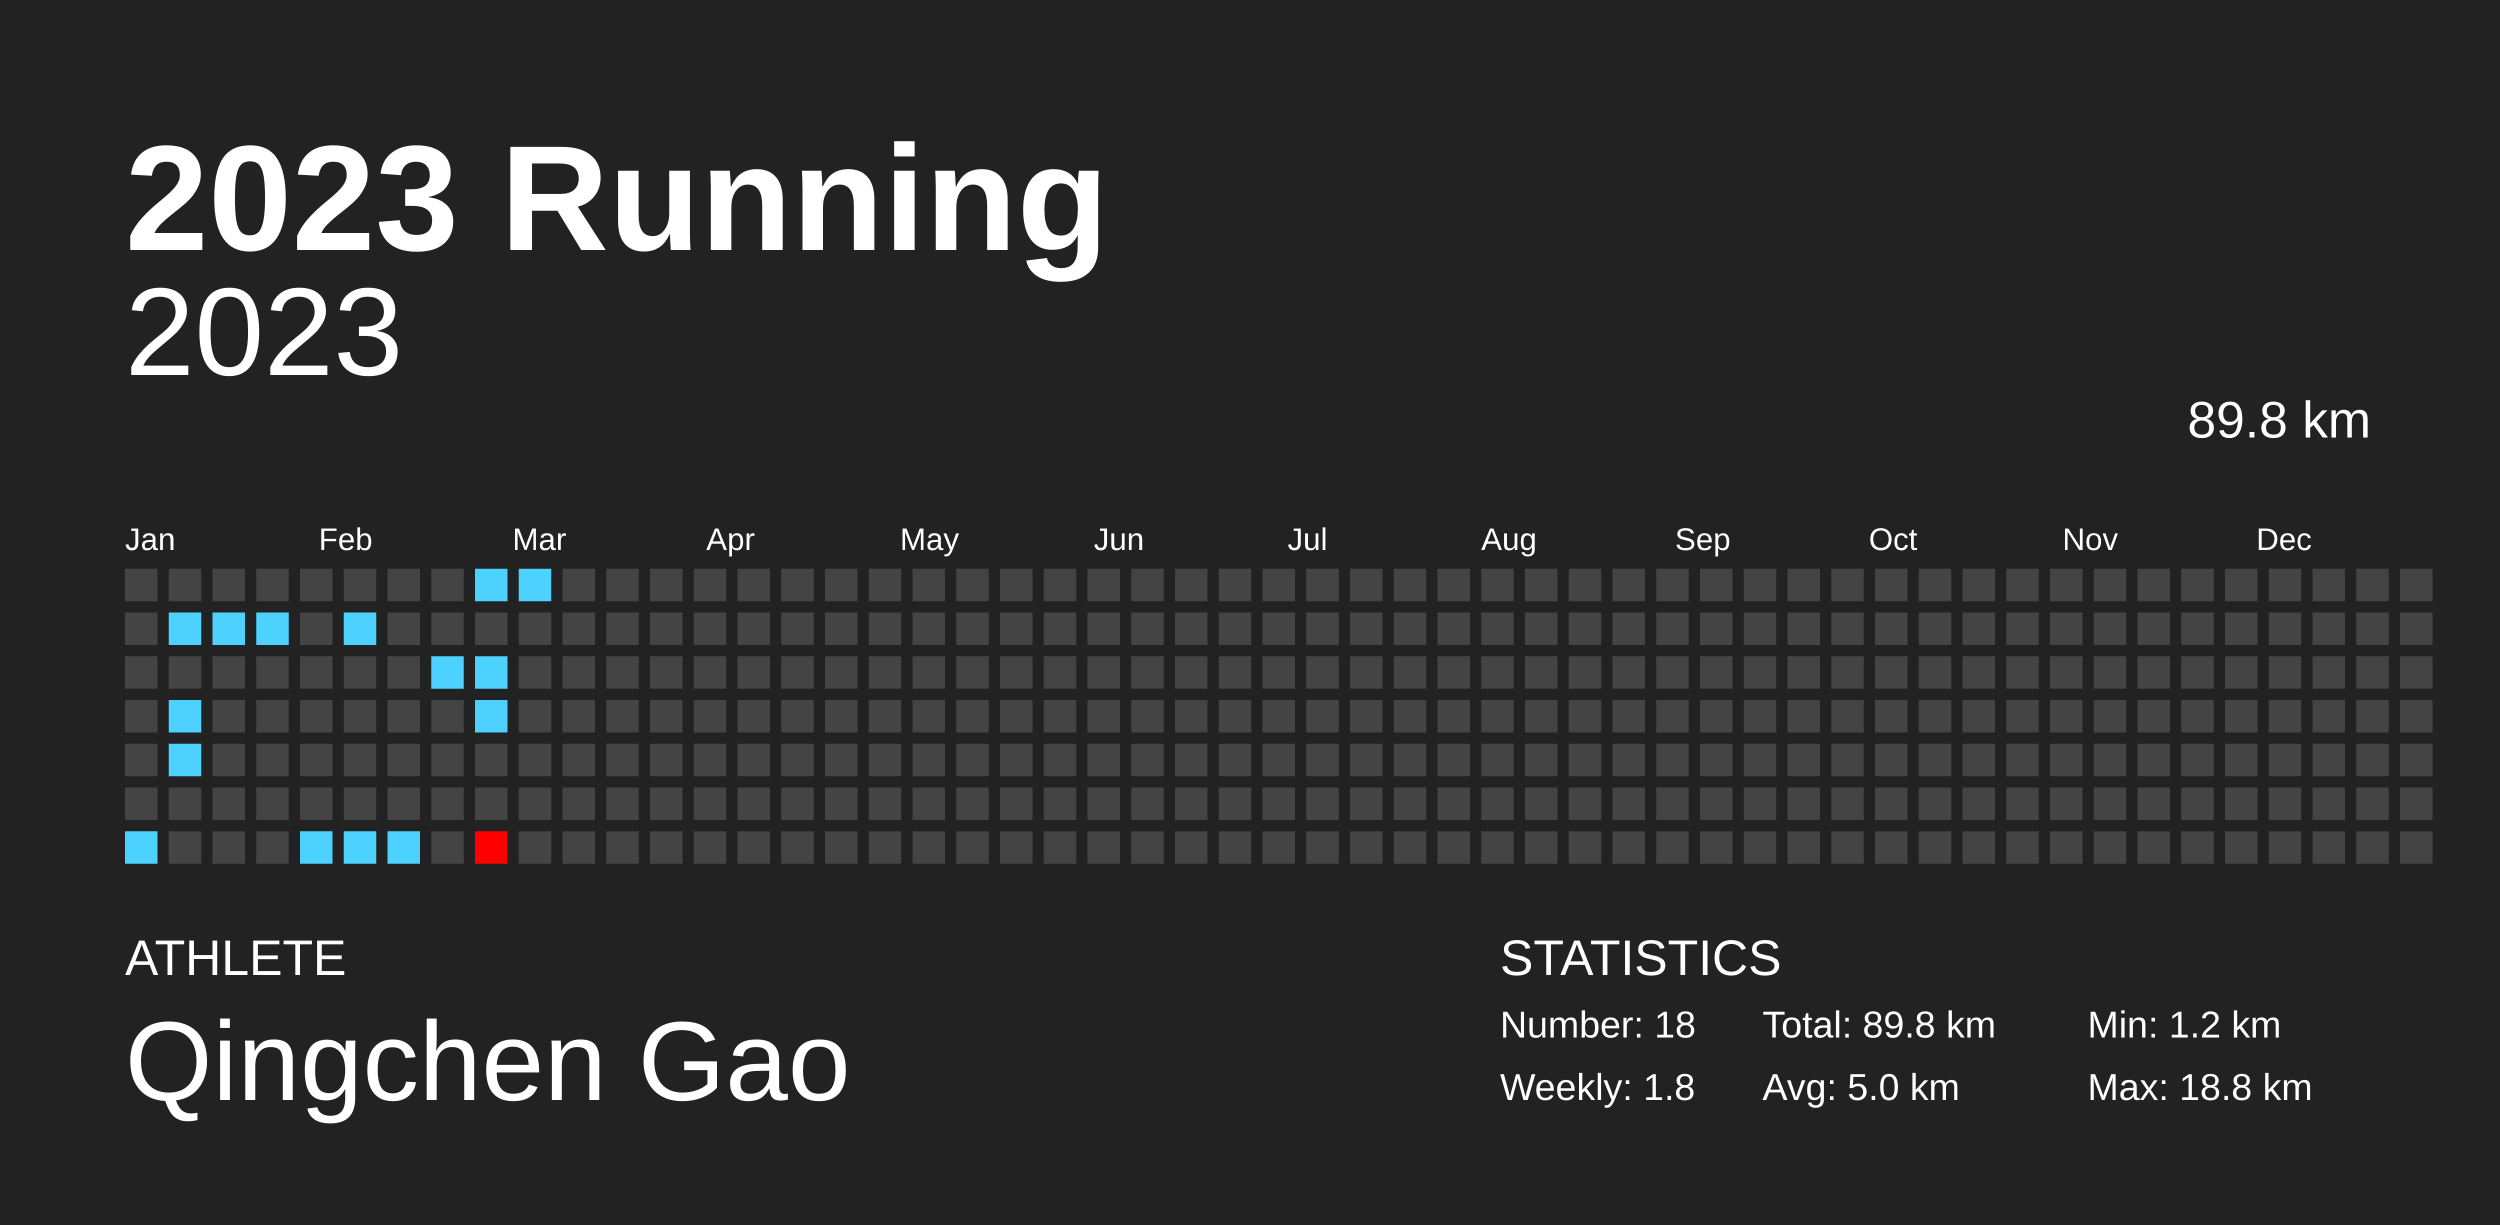
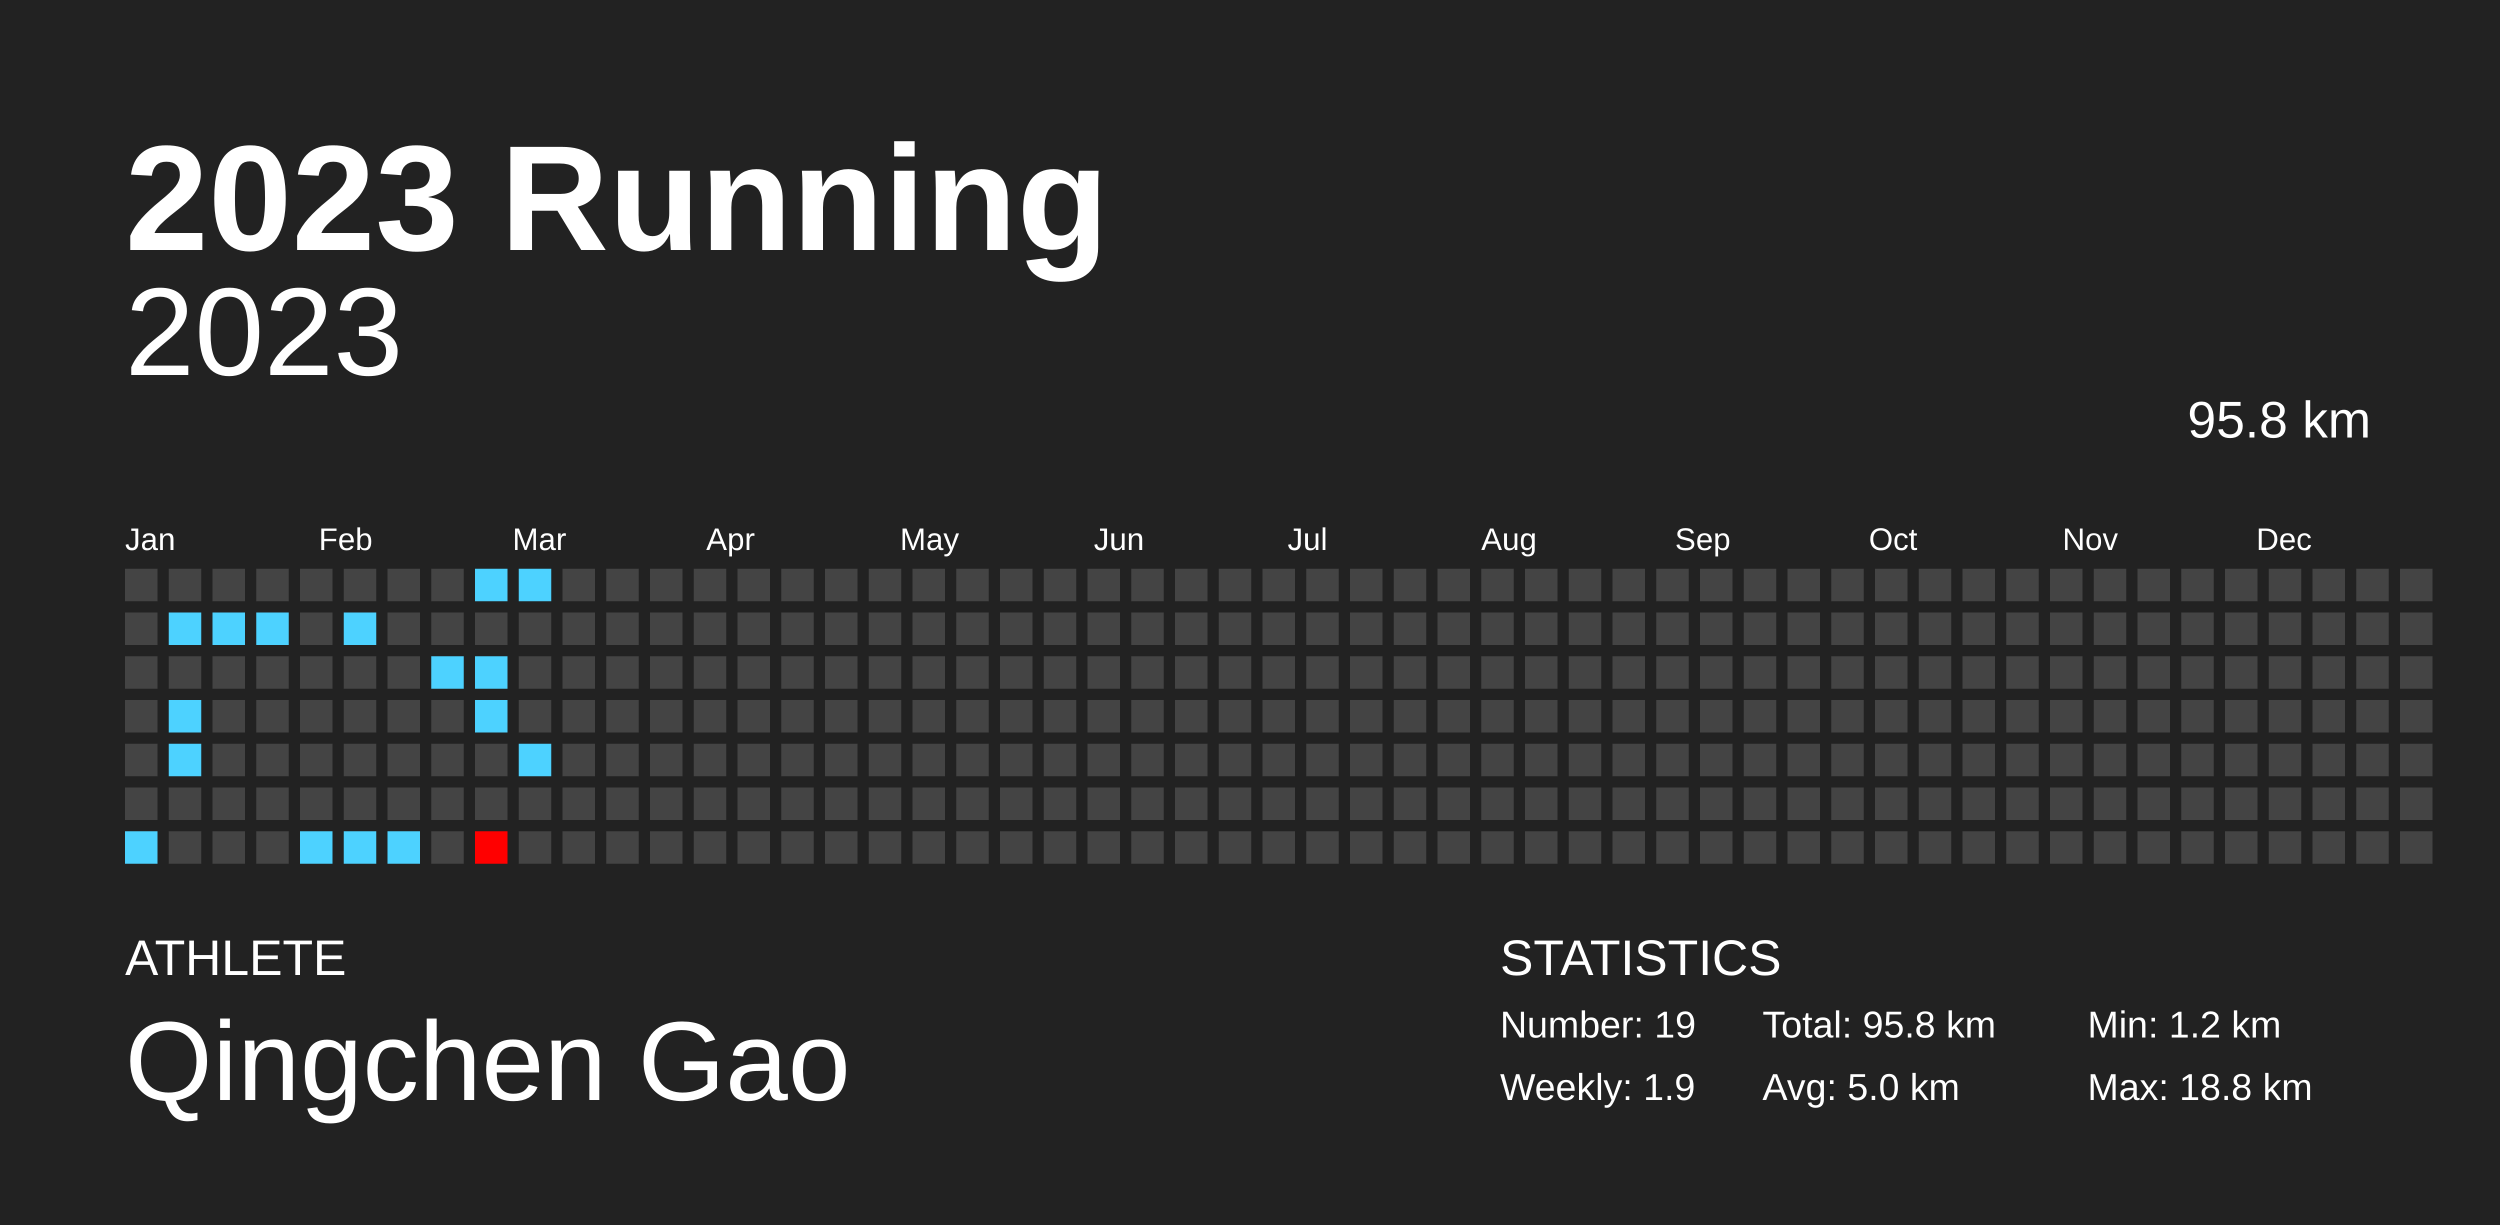
<svg xmlns="http://www.w3.org/2000/svg" baseProfile="full" height="98mm" version="1.1" viewBox="0,0,200,98" width="200mm">
  <defs />
  <rect fill="#222222" height="98" width="200" x="0" y="0" />
  <text fill="#FFFFFF" style="font-size:12px; font-family:Arial; font-weight:bold;" x="10" y="20">2023 Running</text>
  <text fill="#FFFFFF" style="font-size:4px; font-family:Arial" x="10" y="78">ATHLETE</text>
  <text fill="#FFFFFF" style="font-size:9px; font-family:Arial" x="10" y="88">Qingchen Gao</text>
  <text fill="#FFFFFF" style="font-size:4px; font-family:Arial" x="120" y="78">STATISTICS</text>
-   <text fill="#FFFFFF" style="font-size:3px; font-family:Arial" x="120" y="83">Number: 18</text>
-   <text fill="#FFFFFF" style="font-size:3px; font-family:Arial" x="120" y="88">Weekly: 1.8</text>
-   <text fill="#FFFFFF" style="font-size:3px; font-family:Arial" x="141" y="83">Total: 89.8 km</text>
+   <text fill="#FFFFFF" style="font-size:3px; font-family:Arial" x="120" y="83">Number: 19</text>
+   <text fill="#FFFFFF" style="font-size:3px; font-family:Arial" x="120" y="88">Weekly: 1.9</text>
+   <text fill="#FFFFFF" style="font-size:3px; font-family:Arial" x="141" y="83">Total: 95.8 km</text>
  <text fill="#FFFFFF" style="font-size:3px; font-family:Arial" x="141" y="88">Avg: 5.0 km</text>
  <text fill="#FFFFFF" style="font-size:3px; font-family:Arial" x="167" y="83">Min: 1.2 km</text>
  <text fill="#FFFFFF" style="font-size:3px; font-family:Arial" x="167" y="88">Max: 18.8 km</text>
  <text alignment-baseline="hanging" fill="#FFFFFF" style="font-size:10.0px; font-family:Arial;" x="10" y="30">2023</text>
-   <text alignment-baseline="hanging" fill="#FFFFFF" style="font-size:4.125px; font-family:Arial;" x="175" y="35">89.8 km</text>
+   <text alignment-baseline="hanging" fill="#FFFFFF" style="font-size:4.125px; font-family:Arial;" x="175" y="35">95.8 km</text>
  <text fill="#FFFFFF" style="font-size:2.5px; font-family:Arial" x="10.0" y="44">Jan</text>
  <text fill="#FFFFFF" style="font-size:2.5px; font-family:Arial" x="25.5" y="44">Feb</text>
  <text fill="#FFFFFF" style="font-size:2.5px; font-family:Arial" x="41.0" y="44">Mar</text>
  <text fill="#FFFFFF" style="font-size:2.5px; font-family:Arial" x="56.5" y="44">Apr</text>
  <text fill="#FFFFFF" style="font-size:2.5px; font-family:Arial" x="72.0" y="44">May</text>
  <text fill="#FFFFFF" style="font-size:2.5px; font-family:Arial" x="87.5" y="44">Jun</text>
  <text fill="#FFFFFF" style="font-size:2.5px; font-family:Arial" x="103.0" y="44">Jul</text>
  <text fill="#FFFFFF" style="font-size:2.5px; font-family:Arial" x="118.5" y="44">Aug</text>
  <text fill="#FFFFFF" style="font-size:2.5px; font-family:Arial" x="134.0" y="44">Sep</text>
  <text fill="#FFFFFF" style="font-size:2.5px; font-family:Arial" x="149.5" y="44">Oct</text>
  <text fill="#FFFFFF" style="font-size:2.5px; font-family:Arial" x="165.0" y="44">Nov</text>
  <text fill="#FFFFFF" style="font-size:2.5px; font-family:Arial" x="180.5" y="44">Dec</text>
  <rect fill="#444444" height="2.6" width="2.6" x="10.0" y="45.5" />
  <rect fill="#444444" height="2.6" width="2.6" x="10.0" y="49.0" />
  <rect fill="#444444" height="2.6" width="2.6" x="10.0" y="52.5" />
  <rect fill="#444444" height="2.6" width="2.6" x="10.0" y="56.0" />
  <rect fill="#444444" height="2.6" width="2.6" x="10.0" y="59.5" />
  <rect fill="#444444" height="2.6" width="2.6" x="10.0" y="63.0" />
  <rect fill="#4dd2ff" height="2.6" width="2.6" x="10.0" y="66.5" />
  <rect fill="#444444" height="2.6" width="2.6" x="13.5" y="45.5" />
  <rect fill="#4dd2ff" height="2.6" width="2.6" x="13.5" y="49.0" />
  <rect fill="#444444" height="2.6" width="2.6" x="13.5" y="52.5" />
  <rect fill="#4dd2ff" height="2.6" width="2.6" x="13.5" y="56.0" />
  <rect fill="#4dd2ff" height="2.6" width="2.6" x="13.5" y="59.5" />
  <rect fill="#444444" height="2.6" width="2.6" x="13.5" y="63.0" />
  <rect fill="#444444" height="2.6" width="2.6" x="13.5" y="66.5" />
  <rect fill="#444444" height="2.6" width="2.6" x="17.0" y="45.5" />
  <rect fill="#4dd2ff" height="2.6" width="2.6" x="17.0" y="49.0" />
  <rect fill="#444444" height="2.6" width="2.6" x="17.0" y="52.5" />
  <rect fill="#444444" height="2.6" width="2.6" x="17.0" y="56.0" />
  <rect fill="#444444" height="2.6" width="2.6" x="17.0" y="59.5" />
  <rect fill="#444444" height="2.6" width="2.6" x="17.0" y="63.0" />
  <rect fill="#444444" height="2.6" width="2.6" x="17.0" y="66.5" />
  <rect fill="#444444" height="2.6" width="2.6" x="20.5" y="45.5" />
  <rect fill="#4dd2ff" height="2.6" width="2.6" x="20.5" y="49.0" />
  <rect fill="#444444" height="2.6" width="2.6" x="20.5" y="52.5" />
  <rect fill="#444444" height="2.6" width="2.6" x="20.5" y="56.0" />
  <rect fill="#444444" height="2.6" width="2.6" x="20.5" y="59.5" />
  <rect fill="#444444" height="2.6" width="2.6" x="20.5" y="63.0" />
  <rect fill="#444444" height="2.6" width="2.6" x="20.5" y="66.5" />
  <rect fill="#444444" height="2.6" width="2.6" x="24.0" y="45.5" />
  <rect fill="#444444" height="2.6" width="2.6" x="24.0" y="49.0" />
  <rect fill="#444444" height="2.6" width="2.6" x="24.0" y="52.5" />
  <rect fill="#444444" height="2.6" width="2.6" x="24.0" y="56.0" />
  <rect fill="#444444" height="2.6" width="2.6" x="24.0" y="59.5" />
  <rect fill="#444444" height="2.6" width="2.6" x="24.0" y="63.0" />
  <rect fill="#4dd2ff" height="2.6" width="2.6" x="24.0" y="66.5" />
  <rect fill="#444444" height="2.6" width="2.6" x="27.5" y="45.5" />
  <rect fill="#4dd2ff" height="2.6" width="2.6" x="27.5" y="49.0" />
  <rect fill="#444444" height="2.6" width="2.6" x="27.5" y="52.5" />
  <rect fill="#444444" height="2.6" width="2.6" x="27.5" y="56.0" />
  <rect fill="#444444" height="2.6" width="2.6" x="27.5" y="59.5" />
  <rect fill="#444444" height="2.6" width="2.6" x="27.5" y="63.0" />
  <rect fill="#4dd2ff" height="2.6" width="2.6" x="27.5" y="66.5" />
  <rect fill="#444444" height="2.6" width="2.6" x="31.0" y="45.5" />
  <rect fill="#444444" height="2.6" width="2.6" x="31.0" y="49.0" />
  <rect fill="#444444" height="2.6" width="2.6" x="31.0" y="52.5" />
  <rect fill="#444444" height="2.6" width="2.6" x="31.0" y="56.0" />
  <rect fill="#444444" height="2.6" width="2.6" x="31.0" y="59.5" />
  <rect fill="#444444" height="2.6" width="2.6" x="31.0" y="63.0" />
  <rect fill="#4dd2ff" height="2.6" width="2.6" x="31.0" y="66.5" />
  <rect fill="#444444" height="2.6" width="2.6" x="34.5" y="45.5" />
  <rect fill="#444444" height="2.6" width="2.6" x="34.5" y="49.0" />
  <rect fill="#4dd2ff" height="2.6" width="2.6" x="34.5" y="52.5" />
  <rect fill="#444444" height="2.6" width="2.6" x="34.5" y="56.0" />
  <rect fill="#444444" height="2.6" width="2.6" x="34.5" y="59.5" />
  <rect fill="#444444" height="2.6" width="2.6" x="34.5" y="63.0" />
  <rect fill="#444444" height="2.6" width="2.6" x="34.5" y="66.5" />
  <rect fill="#4dd2ff" height="2.6" width="2.6" x="38.0" y="45.5" />
  <rect fill="#444444" height="2.6" width="2.6" x="38.0" y="49.0" />
  <rect fill="#4dd2ff" height="2.6" width="2.6" x="38.0" y="52.5" />
  <rect fill="#4dd2ff" height="2.6" width="2.6" x="38.0" y="56.0" />
  <rect fill="#444444" height="2.6" width="2.6" x="38.0" y="59.5" />
  <rect fill="#444444" height="2.6" width="2.6" x="38.0" y="63.0" />
  <rect fill="#ff0000" height="2.6" width="2.6" x="38.0" y="66.5" />
  <rect fill="#4dd2ff" height="2.6" width="2.6" x="41.5" y="45.5" />
  <rect fill="#444444" height="2.6" width="2.6" x="41.5" y="49.0" />
  <rect fill="#444444" height="2.6" width="2.6" x="41.5" y="52.5" />
  <rect fill="#444444" height="2.6" width="2.6" x="41.5" y="56.0" />
-   <rect fill="#444444" height="2.6" width="2.6" x="41.5" y="59.5" />
+   <rect fill="#4dd2ff" height="2.6" width="2.6" x="41.5" y="59.5" />
  <rect fill="#444444" height="2.6" width="2.6" x="41.5" y="63.0" />
  <rect fill="#444444" height="2.6" width="2.6" x="41.5" y="66.5" />
  <rect fill="#444444" height="2.6" width="2.6" x="45.0" y="45.5" />
  <rect fill="#444444" height="2.6" width="2.6" x="45.0" y="49.0" />
  <rect fill="#444444" height="2.6" width="2.6" x="45.0" y="52.5" />
  <rect fill="#444444" height="2.6" width="2.6" x="45.0" y="56.0" />
  <rect fill="#444444" height="2.6" width="2.6" x="45.0" y="59.5" />
  <rect fill="#444444" height="2.6" width="2.6" x="45.0" y="63.0" />
  <rect fill="#444444" height="2.6" width="2.6" x="45.0" y="66.5" />
  <rect fill="#444444" height="2.6" width="2.6" x="48.5" y="45.5" />
  <rect fill="#444444" height="2.6" width="2.6" x="48.5" y="49.0" />
  <rect fill="#444444" height="2.6" width="2.6" x="48.5" y="52.5" />
  <rect fill="#444444" height="2.6" width="2.6" x="48.5" y="56.0" />
  <rect fill="#444444" height="2.6" width="2.6" x="48.5" y="59.5" />
  <rect fill="#444444" height="2.6" width="2.6" x="48.5" y="63.0" />
  <rect fill="#444444" height="2.6" width="2.6" x="48.5" y="66.5" />
  <rect fill="#444444" height="2.6" width="2.6" x="52.0" y="45.5" />
  <rect fill="#444444" height="2.6" width="2.6" x="52.0" y="49.0" />
  <rect fill="#444444" height="2.6" width="2.6" x="52.0" y="52.5" />
  <rect fill="#444444" height="2.6" width="2.6" x="52.0" y="56.0" />
  <rect fill="#444444" height="2.6" width="2.6" x="52.0" y="59.5" />
  <rect fill="#444444" height="2.6" width="2.6" x="52.0" y="63.0" />
  <rect fill="#444444" height="2.6" width="2.6" x="52.0" y="66.5" />
  <rect fill="#444444" height="2.6" width="2.6" x="55.5" y="45.5" />
  <rect fill="#444444" height="2.6" width="2.6" x="55.5" y="49.0" />
  <rect fill="#444444" height="2.6" width="2.6" x="55.5" y="52.5" />
  <rect fill="#444444" height="2.6" width="2.6" x="55.5" y="56.0" />
  <rect fill="#444444" height="2.6" width="2.6" x="55.5" y="59.5" />
  <rect fill="#444444" height="2.6" width="2.6" x="55.5" y="63.0" />
  <rect fill="#444444" height="2.6" width="2.6" x="55.5" y="66.5" />
  <rect fill="#444444" height="2.6" width="2.6" x="59.0" y="45.5" />
  <rect fill="#444444" height="2.6" width="2.6" x="59.0" y="49.0" />
  <rect fill="#444444" height="2.6" width="2.6" x="59.0" y="52.5" />
  <rect fill="#444444" height="2.6" width="2.6" x="59.0" y="56.0" />
  <rect fill="#444444" height="2.6" width="2.6" x="59.0" y="59.5" />
  <rect fill="#444444" height="2.6" width="2.6" x="59.0" y="63.0" />
  <rect fill="#444444" height="2.6" width="2.6" x="59.0" y="66.5" />
  <rect fill="#444444" height="2.6" width="2.6" x="62.5" y="45.5" />
  <rect fill="#444444" height="2.6" width="2.6" x="62.5" y="49.0" />
  <rect fill="#444444" height="2.6" width="2.6" x="62.5" y="52.5" />
  <rect fill="#444444" height="2.6" width="2.6" x="62.5" y="56.0" />
  <rect fill="#444444" height="2.6" width="2.6" x="62.5" y="59.5" />
  <rect fill="#444444" height="2.6" width="2.6" x="62.5" y="63.0" />
  <rect fill="#444444" height="2.6" width="2.6" x="62.5" y="66.5" />
  <rect fill="#444444" height="2.6" width="2.6" x="66.0" y="45.5" />
  <rect fill="#444444" height="2.6" width="2.6" x="66.0" y="49.0" />
  <rect fill="#444444" height="2.6" width="2.6" x="66.0" y="52.5" />
  <rect fill="#444444" height="2.6" width="2.6" x="66.0" y="56.0" />
  <rect fill="#444444" height="2.6" width="2.6" x="66.0" y="59.5" />
  <rect fill="#444444" height="2.6" width="2.6" x="66.0" y="63.0" />
  <rect fill="#444444" height="2.6" width="2.6" x="66.0" y="66.5" />
  <rect fill="#444444" height="2.6" width="2.6" x="69.5" y="45.5" />
  <rect fill="#444444" height="2.6" width="2.6" x="69.5" y="49.0" />
  <rect fill="#444444" height="2.6" width="2.6" x="69.5" y="52.5" />
  <rect fill="#444444" height="2.6" width="2.6" x="69.5" y="56.0" />
  <rect fill="#444444" height="2.6" width="2.6" x="69.5" y="59.5" />
  <rect fill="#444444" height="2.6" width="2.6" x="69.5" y="63.0" />
  <rect fill="#444444" height="2.6" width="2.6" x="69.5" y="66.5" />
  <rect fill="#444444" height="2.6" width="2.6" x="73.0" y="45.5" />
  <rect fill="#444444" height="2.6" width="2.6" x="73.0" y="49.0" />
  <rect fill="#444444" height="2.6" width="2.6" x="73.0" y="52.5" />
  <rect fill="#444444" height="2.6" width="2.6" x="73.0" y="56.0" />
  <rect fill="#444444" height="2.6" width="2.6" x="73.0" y="59.5" />
  <rect fill="#444444" height="2.6" width="2.6" x="73.0" y="63.0" />
  <rect fill="#444444" height="2.6" width="2.6" x="73.0" y="66.5" />
  <rect fill="#444444" height="2.6" width="2.6" x="76.5" y="45.5" />
  <rect fill="#444444" height="2.6" width="2.6" x="76.5" y="49.0" />
  <rect fill="#444444" height="2.6" width="2.6" x="76.5" y="52.5" />
  <rect fill="#444444" height="2.6" width="2.6" x="76.5" y="56.0" />
  <rect fill="#444444" height="2.6" width="2.6" x="76.5" y="59.5" />
  <rect fill="#444444" height="2.6" width="2.6" x="76.5" y="63.0" />
  <rect fill="#444444" height="2.6" width="2.6" x="76.5" y="66.5" />
  <rect fill="#444444" height="2.6" width="2.6" x="80.0" y="45.5" />
  <rect fill="#444444" height="2.6" width="2.6" x="80.0" y="49.0" />
  <rect fill="#444444" height="2.6" width="2.6" x="80.0" y="52.5" />
  <rect fill="#444444" height="2.6" width="2.6" x="80.0" y="56.0" />
  <rect fill="#444444" height="2.6" width="2.6" x="80.0" y="59.5" />
  <rect fill="#444444" height="2.6" width="2.6" x="80.0" y="63.0" />
  <rect fill="#444444" height="2.6" width="2.6" x="80.0" y="66.5" />
  <rect fill="#444444" height="2.6" width="2.6" x="83.5" y="45.5" />
  <rect fill="#444444" height="2.6" width="2.6" x="83.5" y="49.0" />
  <rect fill="#444444" height="2.6" width="2.6" x="83.5" y="52.5" />
  <rect fill="#444444" height="2.6" width="2.6" x="83.5" y="56.0" />
  <rect fill="#444444" height="2.6" width="2.6" x="83.5" y="59.5" />
  <rect fill="#444444" height="2.6" width="2.6" x="83.5" y="63.0" />
  <rect fill="#444444" height="2.6" width="2.6" x="83.5" y="66.5" />
  <rect fill="#444444" height="2.6" width="2.6" x="87.0" y="45.5" />
  <rect fill="#444444" height="2.6" width="2.6" x="87.0" y="49.0" />
  <rect fill="#444444" height="2.6" width="2.6" x="87.0" y="52.5" />
  <rect fill="#444444" height="2.6" width="2.6" x="87.0" y="56.0" />
  <rect fill="#444444" height="2.6" width="2.6" x="87.0" y="59.5" />
  <rect fill="#444444" height="2.6" width="2.6" x="87.0" y="63.0" />
  <rect fill="#444444" height="2.6" width="2.6" x="87.0" y="66.5" />
  <rect fill="#444444" height="2.6" width="2.6" x="90.5" y="45.5" />
  <rect fill="#444444" height="2.6" width="2.6" x="90.5" y="49.0" />
  <rect fill="#444444" height="2.6" width="2.6" x="90.5" y="52.5" />
  <rect fill="#444444" height="2.6" width="2.6" x="90.5" y="56.0" />
  <rect fill="#444444" height="2.6" width="2.6" x="90.5" y="59.5" />
  <rect fill="#444444" height="2.6" width="2.6" x="90.5" y="63.0" />
  <rect fill="#444444" height="2.6" width="2.6" x="90.5" y="66.5" />
  <rect fill="#444444" height="2.6" width="2.6" x="94.0" y="45.5" />
  <rect fill="#444444" height="2.6" width="2.6" x="94.0" y="49.0" />
  <rect fill="#444444" height="2.6" width="2.6" x="94.0" y="52.5" />
  <rect fill="#444444" height="2.6" width="2.6" x="94.0" y="56.0" />
  <rect fill="#444444" height="2.6" width="2.6" x="94.0" y="59.5" />
  <rect fill="#444444" height="2.6" width="2.6" x="94.0" y="63.0" />
  <rect fill="#444444" height="2.6" width="2.6" x="94.0" y="66.5" />
  <rect fill="#444444" height="2.6" width="2.6" x="97.5" y="45.5" />
  <rect fill="#444444" height="2.6" width="2.6" x="97.5" y="49.0" />
  <rect fill="#444444" height="2.6" width="2.6" x="97.5" y="52.5" />
  <rect fill="#444444" height="2.6" width="2.6" x="97.5" y="56.0" />
  <rect fill="#444444" height="2.6" width="2.6" x="97.5" y="59.5" />
  <rect fill="#444444" height="2.6" width="2.6" x="97.5" y="63.0" />
  <rect fill="#444444" height="2.6" width="2.6" x="97.5" y="66.5" />
  <rect fill="#444444" height="2.6" width="2.6" x="101.0" y="45.5" />
  <rect fill="#444444" height="2.6" width="2.6" x="101.0" y="49.0" />
  <rect fill="#444444" height="2.6" width="2.6" x="101.0" y="52.5" />
  <rect fill="#444444" height="2.6" width="2.6" x="101.0" y="56.0" />
  <rect fill="#444444" height="2.6" width="2.6" x="101.0" y="59.5" />
  <rect fill="#444444" height="2.6" width="2.6" x="101.0" y="63.0" />
  <rect fill="#444444" height="2.6" width="2.6" x="101.0" y="66.5" />
  <rect fill="#444444" height="2.6" width="2.6" x="104.5" y="45.5" />
  <rect fill="#444444" height="2.6" width="2.6" x="104.5" y="49.0" />
  <rect fill="#444444" height="2.6" width="2.6" x="104.5" y="52.5" />
  <rect fill="#444444" height="2.6" width="2.6" x="104.5" y="56.0" />
  <rect fill="#444444" height="2.6" width="2.6" x="104.5" y="59.5" />
  <rect fill="#444444" height="2.6" width="2.6" x="104.5" y="63.0" />
  <rect fill="#444444" height="2.6" width="2.6" x="104.5" y="66.5" />
  <rect fill="#444444" height="2.6" width="2.6" x="108.0" y="45.5" />
  <rect fill="#444444" height="2.6" width="2.6" x="108.0" y="49.0" />
  <rect fill="#444444" height="2.6" width="2.6" x="108.0" y="52.5" />
  <rect fill="#444444" height="2.6" width="2.6" x="108.0" y="56.0" />
  <rect fill="#444444" height="2.6" width="2.6" x="108.0" y="59.5" />
  <rect fill="#444444" height="2.6" width="2.6" x="108.0" y="63.0" />
  <rect fill="#444444" height="2.6" width="2.6" x="108.0" y="66.5" />
  <rect fill="#444444" height="2.6" width="2.6" x="111.5" y="45.5" />
  <rect fill="#444444" height="2.6" width="2.6" x="111.5" y="49.0" />
  <rect fill="#444444" height="2.6" width="2.6" x="111.5" y="52.5" />
  <rect fill="#444444" height="2.6" width="2.6" x="111.5" y="56.0" />
  <rect fill="#444444" height="2.6" width="2.6" x="111.5" y="59.5" />
  <rect fill="#444444" height="2.6" width="2.6" x="111.5" y="63.0" />
  <rect fill="#444444" height="2.6" width="2.6" x="111.5" y="66.5" />
  <rect fill="#444444" height="2.6" width="2.6" x="115.0" y="45.5" />
  <rect fill="#444444" height="2.6" width="2.6" x="115.0" y="49.0" />
  <rect fill="#444444" height="2.6" width="2.6" x="115.0" y="52.5" />
  <rect fill="#444444" height="2.6" width="2.6" x="115.0" y="56.0" />
  <rect fill="#444444" height="2.6" width="2.6" x="115.0" y="59.5" />
  <rect fill="#444444" height="2.6" width="2.6" x="115.0" y="63.0" />
  <rect fill="#444444" height="2.6" width="2.6" x="115.0" y="66.5" />
  <rect fill="#444444" height="2.6" width="2.6" x="118.5" y="45.5" />
  <rect fill="#444444" height="2.6" width="2.6" x="118.5" y="49.0" />
  <rect fill="#444444" height="2.6" width="2.6" x="118.5" y="52.5" />
  <rect fill="#444444" height="2.6" width="2.6" x="118.5" y="56.0" />
  <rect fill="#444444" height="2.6" width="2.6" x="118.5" y="59.5" />
  <rect fill="#444444" height="2.6" width="2.6" x="118.5" y="63.0" />
  <rect fill="#444444" height="2.6" width="2.6" x="118.5" y="66.5" />
  <rect fill="#444444" height="2.6" width="2.6" x="122.0" y="45.5" />
  <rect fill="#444444" height="2.6" width="2.6" x="122.0" y="49.0" />
  <rect fill="#444444" height="2.6" width="2.6" x="122.0" y="52.5" />
  <rect fill="#444444" height="2.6" width="2.6" x="122.0" y="56.0" />
  <rect fill="#444444" height="2.6" width="2.6" x="122.0" y="59.5" />
  <rect fill="#444444" height="2.6" width="2.6" x="122.0" y="63.0" />
  <rect fill="#444444" height="2.6" width="2.6" x="122.0" y="66.5" />
  <rect fill="#444444" height="2.6" width="2.6" x="125.5" y="45.5" />
  <rect fill="#444444" height="2.6" width="2.6" x="125.5" y="49.0" />
  <rect fill="#444444" height="2.6" width="2.6" x="125.5" y="52.5" />
  <rect fill="#444444" height="2.6" width="2.6" x="125.5" y="56.0" />
  <rect fill="#444444" height="2.6" width="2.6" x="125.5" y="59.5" />
  <rect fill="#444444" height="2.6" width="2.6" x="125.5" y="63.0" />
  <rect fill="#444444" height="2.6" width="2.6" x="125.5" y="66.5" />
  <rect fill="#444444" height="2.6" width="2.6" x="129.0" y="45.5" />
  <rect fill="#444444" height="2.6" width="2.6" x="129.0" y="49.0" />
  <rect fill="#444444" height="2.6" width="2.6" x="129.0" y="52.5" />
  <rect fill="#444444" height="2.6" width="2.6" x="129.0" y="56.0" />
  <rect fill="#444444" height="2.6" width="2.6" x="129.0" y="59.5" />
  <rect fill="#444444" height="2.6" width="2.6" x="129.0" y="63.0" />
  <rect fill="#444444" height="2.6" width="2.6" x="129.0" y="66.5" />
  <rect fill="#444444" height="2.6" width="2.6" x="132.5" y="45.5" />
  <rect fill="#444444" height="2.6" width="2.6" x="132.5" y="49.0" />
  <rect fill="#444444" height="2.6" width="2.6" x="132.5" y="52.5" />
  <rect fill="#444444" height="2.6" width="2.6" x="132.5" y="56.0" />
  <rect fill="#444444" height="2.6" width="2.6" x="132.5" y="59.5" />
  <rect fill="#444444" height="2.6" width="2.6" x="132.5" y="63.0" />
  <rect fill="#444444" height="2.6" width="2.6" x="132.5" y="66.5" />
  <rect fill="#444444" height="2.6" width="2.6" x="136.0" y="45.5" />
  <rect fill="#444444" height="2.6" width="2.6" x="136.0" y="49.0" />
  <rect fill="#444444" height="2.6" width="2.6" x="136.0" y="52.5" />
  <rect fill="#444444" height="2.6" width="2.6" x="136.0" y="56.0" />
  <rect fill="#444444" height="2.6" width="2.6" x="136.0" y="59.5" />
  <rect fill="#444444" height="2.6" width="2.6" x="136.0" y="63.0" />
  <rect fill="#444444" height="2.6" width="2.6" x="136.0" y="66.5" />
  <rect fill="#444444" height="2.6" width="2.6" x="139.5" y="45.5" />
  <rect fill="#444444" height="2.6" width="2.6" x="139.5" y="49.0" />
  <rect fill="#444444" height="2.6" width="2.6" x="139.5" y="52.5" />
  <rect fill="#444444" height="2.6" width="2.6" x="139.5" y="56.0" />
  <rect fill="#444444" height="2.6" width="2.6" x="139.5" y="59.5" />
  <rect fill="#444444" height="2.6" width="2.6" x="139.5" y="63.0" />
  <rect fill="#444444" height="2.6" width="2.6" x="139.5" y="66.5" />
  <rect fill="#444444" height="2.6" width="2.6" x="143.0" y="45.5" />
  <rect fill="#444444" height="2.6" width="2.6" x="143.0" y="49.0" />
  <rect fill="#444444" height="2.6" width="2.6" x="143.0" y="52.5" />
  <rect fill="#444444" height="2.6" width="2.6" x="143.0" y="56.0" />
  <rect fill="#444444" height="2.6" width="2.6" x="143.0" y="59.5" />
  <rect fill="#444444" height="2.6" width="2.6" x="143.0" y="63.0" />
  <rect fill="#444444" height="2.6" width="2.6" x="143.0" y="66.5" />
  <rect fill="#444444" height="2.6" width="2.6" x="146.5" y="45.5" />
  <rect fill="#444444" height="2.6" width="2.6" x="146.5" y="49.0" />
  <rect fill="#444444" height="2.6" width="2.6" x="146.5" y="52.5" />
  <rect fill="#444444" height="2.6" width="2.6" x="146.5" y="56.0" />
  <rect fill="#444444" height="2.6" width="2.6" x="146.5" y="59.5" />
  <rect fill="#444444" height="2.6" width="2.6" x="146.5" y="63.0" />
  <rect fill="#444444" height="2.6" width="2.6" x="146.5" y="66.5" />
  <rect fill="#444444" height="2.6" width="2.6" x="150.0" y="45.5" />
  <rect fill="#444444" height="2.6" width="2.6" x="150.0" y="49.0" />
  <rect fill="#444444" height="2.6" width="2.6" x="150.0" y="52.5" />
  <rect fill="#444444" height="2.6" width="2.6" x="150.0" y="56.0" />
  <rect fill="#444444" height="2.6" width="2.6" x="150.0" y="59.5" />
  <rect fill="#444444" height="2.6" width="2.6" x="150.0" y="63.0" />
  <rect fill="#444444" height="2.6" width="2.6" x="150.0" y="66.5" />
  <rect fill="#444444" height="2.6" width="2.6" x="153.5" y="45.5" />
  <rect fill="#444444" height="2.6" width="2.6" x="153.5" y="49.0" />
  <rect fill="#444444" height="2.6" width="2.6" x="153.5" y="52.5" />
  <rect fill="#444444" height="2.6" width="2.6" x="153.5" y="56.0" />
  <rect fill="#444444" height="2.6" width="2.6" x="153.5" y="59.5" />
  <rect fill="#444444" height="2.6" width="2.6" x="153.5" y="63.0" />
  <rect fill="#444444" height="2.6" width="2.6" x="153.5" y="66.5" />
  <rect fill="#444444" height="2.6" width="2.6" x="157.0" y="45.5" />
  <rect fill="#444444" height="2.6" width="2.6" x="157.0" y="49.0" />
  <rect fill="#444444" height="2.6" width="2.6" x="157.0" y="52.5" />
  <rect fill="#444444" height="2.6" width="2.6" x="157.0" y="56.0" />
  <rect fill="#444444" height="2.6" width="2.6" x="157.0" y="59.5" />
  <rect fill="#444444" height="2.6" width="2.6" x="157.0" y="63.0" />
  <rect fill="#444444" height="2.6" width="2.6" x="157.0" y="66.5" />
  <rect fill="#444444" height="2.6" width="2.6" x="160.5" y="45.5" />
  <rect fill="#444444" height="2.6" width="2.6" x="160.5" y="49.0" />
  <rect fill="#444444" height="2.6" width="2.6" x="160.5" y="52.5" />
  <rect fill="#444444" height="2.6" width="2.6" x="160.5" y="56.0" />
  <rect fill="#444444" height="2.6" width="2.6" x="160.5" y="59.5" />
  <rect fill="#444444" height="2.6" width="2.6" x="160.5" y="63.0" />
  <rect fill="#444444" height="2.6" width="2.6" x="160.5" y="66.5" />
  <rect fill="#444444" height="2.6" width="2.6" x="164.0" y="45.5" />
  <rect fill="#444444" height="2.6" width="2.6" x="164.0" y="49.0" />
  <rect fill="#444444" height="2.6" width="2.6" x="164.0" y="52.5" />
  <rect fill="#444444" height="2.6" width="2.6" x="164.0" y="56.0" />
  <rect fill="#444444" height="2.6" width="2.6" x="164.0" y="59.5" />
  <rect fill="#444444" height="2.6" width="2.6" x="164.0" y="63.0" />
  <rect fill="#444444" height="2.6" width="2.6" x="164.0" y="66.5" />
  <rect fill="#444444" height="2.6" width="2.6" x="167.5" y="45.5" />
  <rect fill="#444444" height="2.6" width="2.6" x="167.5" y="49.0" />
  <rect fill="#444444" height="2.6" width="2.6" x="167.5" y="52.5" />
  <rect fill="#444444" height="2.6" width="2.6" x="167.5" y="56.0" />
  <rect fill="#444444" height="2.6" width="2.6" x="167.5" y="59.5" />
  <rect fill="#444444" height="2.6" width="2.6" x="167.5" y="63.0" />
  <rect fill="#444444" height="2.6" width="2.6" x="167.5" y="66.5" />
  <rect fill="#444444" height="2.6" width="2.6" x="171.0" y="45.5" />
  <rect fill="#444444" height="2.6" width="2.6" x="171.0" y="49.0" />
  <rect fill="#444444" height="2.6" width="2.6" x="171.0" y="52.5" />
  <rect fill="#444444" height="2.6" width="2.6" x="171.0" y="56.0" />
  <rect fill="#444444" height="2.6" width="2.6" x="171.0" y="59.5" />
  <rect fill="#444444" height="2.6" width="2.6" x="171.0" y="63.0" />
  <rect fill="#444444" height="2.6" width="2.6" x="171.0" y="66.5" />
  <rect fill="#444444" height="2.6" width="2.6" x="174.5" y="45.5" />
  <rect fill="#444444" height="2.6" width="2.6" x="174.5" y="49.0" />
  <rect fill="#444444" height="2.6" width="2.6" x="174.5" y="52.5" />
  <rect fill="#444444" height="2.6" width="2.6" x="174.5" y="56.0" />
  <rect fill="#444444" height="2.6" width="2.6" x="174.5" y="59.5" />
  <rect fill="#444444" height="2.6" width="2.6" x="174.5" y="63.0" />
  <rect fill="#444444" height="2.6" width="2.6" x="174.5" y="66.5" />
  <rect fill="#444444" height="2.6" width="2.6" x="178.0" y="45.5" />
  <rect fill="#444444" height="2.6" width="2.6" x="178.0" y="49.0" />
  <rect fill="#444444" height="2.6" width="2.6" x="178.0" y="52.5" />
  <rect fill="#444444" height="2.6" width="2.6" x="178.0" y="56.0" />
  <rect fill="#444444" height="2.6" width="2.6" x="178.0" y="59.5" />
  <rect fill="#444444" height="2.6" width="2.6" x="178.0" y="63.0" />
  <rect fill="#444444" height="2.6" width="2.6" x="178.0" y="66.5" />
  <rect fill="#444444" height="2.6" width="2.6" x="181.5" y="45.5" />
  <rect fill="#444444" height="2.6" width="2.6" x="181.5" y="49.0" />
  <rect fill="#444444" height="2.6" width="2.6" x="181.5" y="52.5" />
  <rect fill="#444444" height="2.6" width="2.6" x="181.5" y="56.0" />
  <rect fill="#444444" height="2.6" width="2.6" x="181.5" y="59.5" />
  <rect fill="#444444" height="2.6" width="2.6" x="181.5" y="63.0" />
  <rect fill="#444444" height="2.6" width="2.6" x="181.5" y="66.5" />
  <rect fill="#444444" height="2.6" width="2.6" x="185.0" y="45.5" />
  <rect fill="#444444" height="2.6" width="2.6" x="185.0" y="49.0" />
  <rect fill="#444444" height="2.6" width="2.6" x="185.0" y="52.5" />
  <rect fill="#444444" height="2.6" width="2.6" x="185.0" y="56.0" />
  <rect fill="#444444" height="2.6" width="2.6" x="185.0" y="59.5" />
  <rect fill="#444444" height="2.6" width="2.6" x="185.0" y="63.0" />
  <rect fill="#444444" height="2.6" width="2.6" x="185.0" y="66.5" />
  <rect fill="#444444" height="2.6" width="2.6" x="188.5" y="45.5" />
  <rect fill="#444444" height="2.6" width="2.6" x="188.5" y="49.0" />
  <rect fill="#444444" height="2.6" width="2.6" x="188.5" y="52.5" />
  <rect fill="#444444" height="2.6" width="2.6" x="188.5" y="56.0" />
  <rect fill="#444444" height="2.6" width="2.6" x="188.5" y="59.5" />
  <rect fill="#444444" height="2.6" width="2.6" x="188.5" y="63.0" />
  <rect fill="#444444" height="2.6" width="2.6" x="188.5" y="66.5" />
  <rect fill="#444444" height="2.6" width="2.6" x="192.0" y="45.5" />
  <rect fill="#444444" height="2.6" width="2.6" x="192.0" y="49.0" />
  <rect fill="#444444" height="2.6" width="2.6" x="192.0" y="52.5" />
  <rect fill="#444444" height="2.6" width="2.6" x="192.0" y="56.0" />
  <rect fill="#444444" height="2.6" width="2.6" x="192.0" y="59.5" />
  <rect fill="#444444" height="2.6" width="2.6" x="192.0" y="63.0" />
  <rect fill="#444444" height="2.6" width="2.6" x="192.0" y="66.5" />
</svg>
